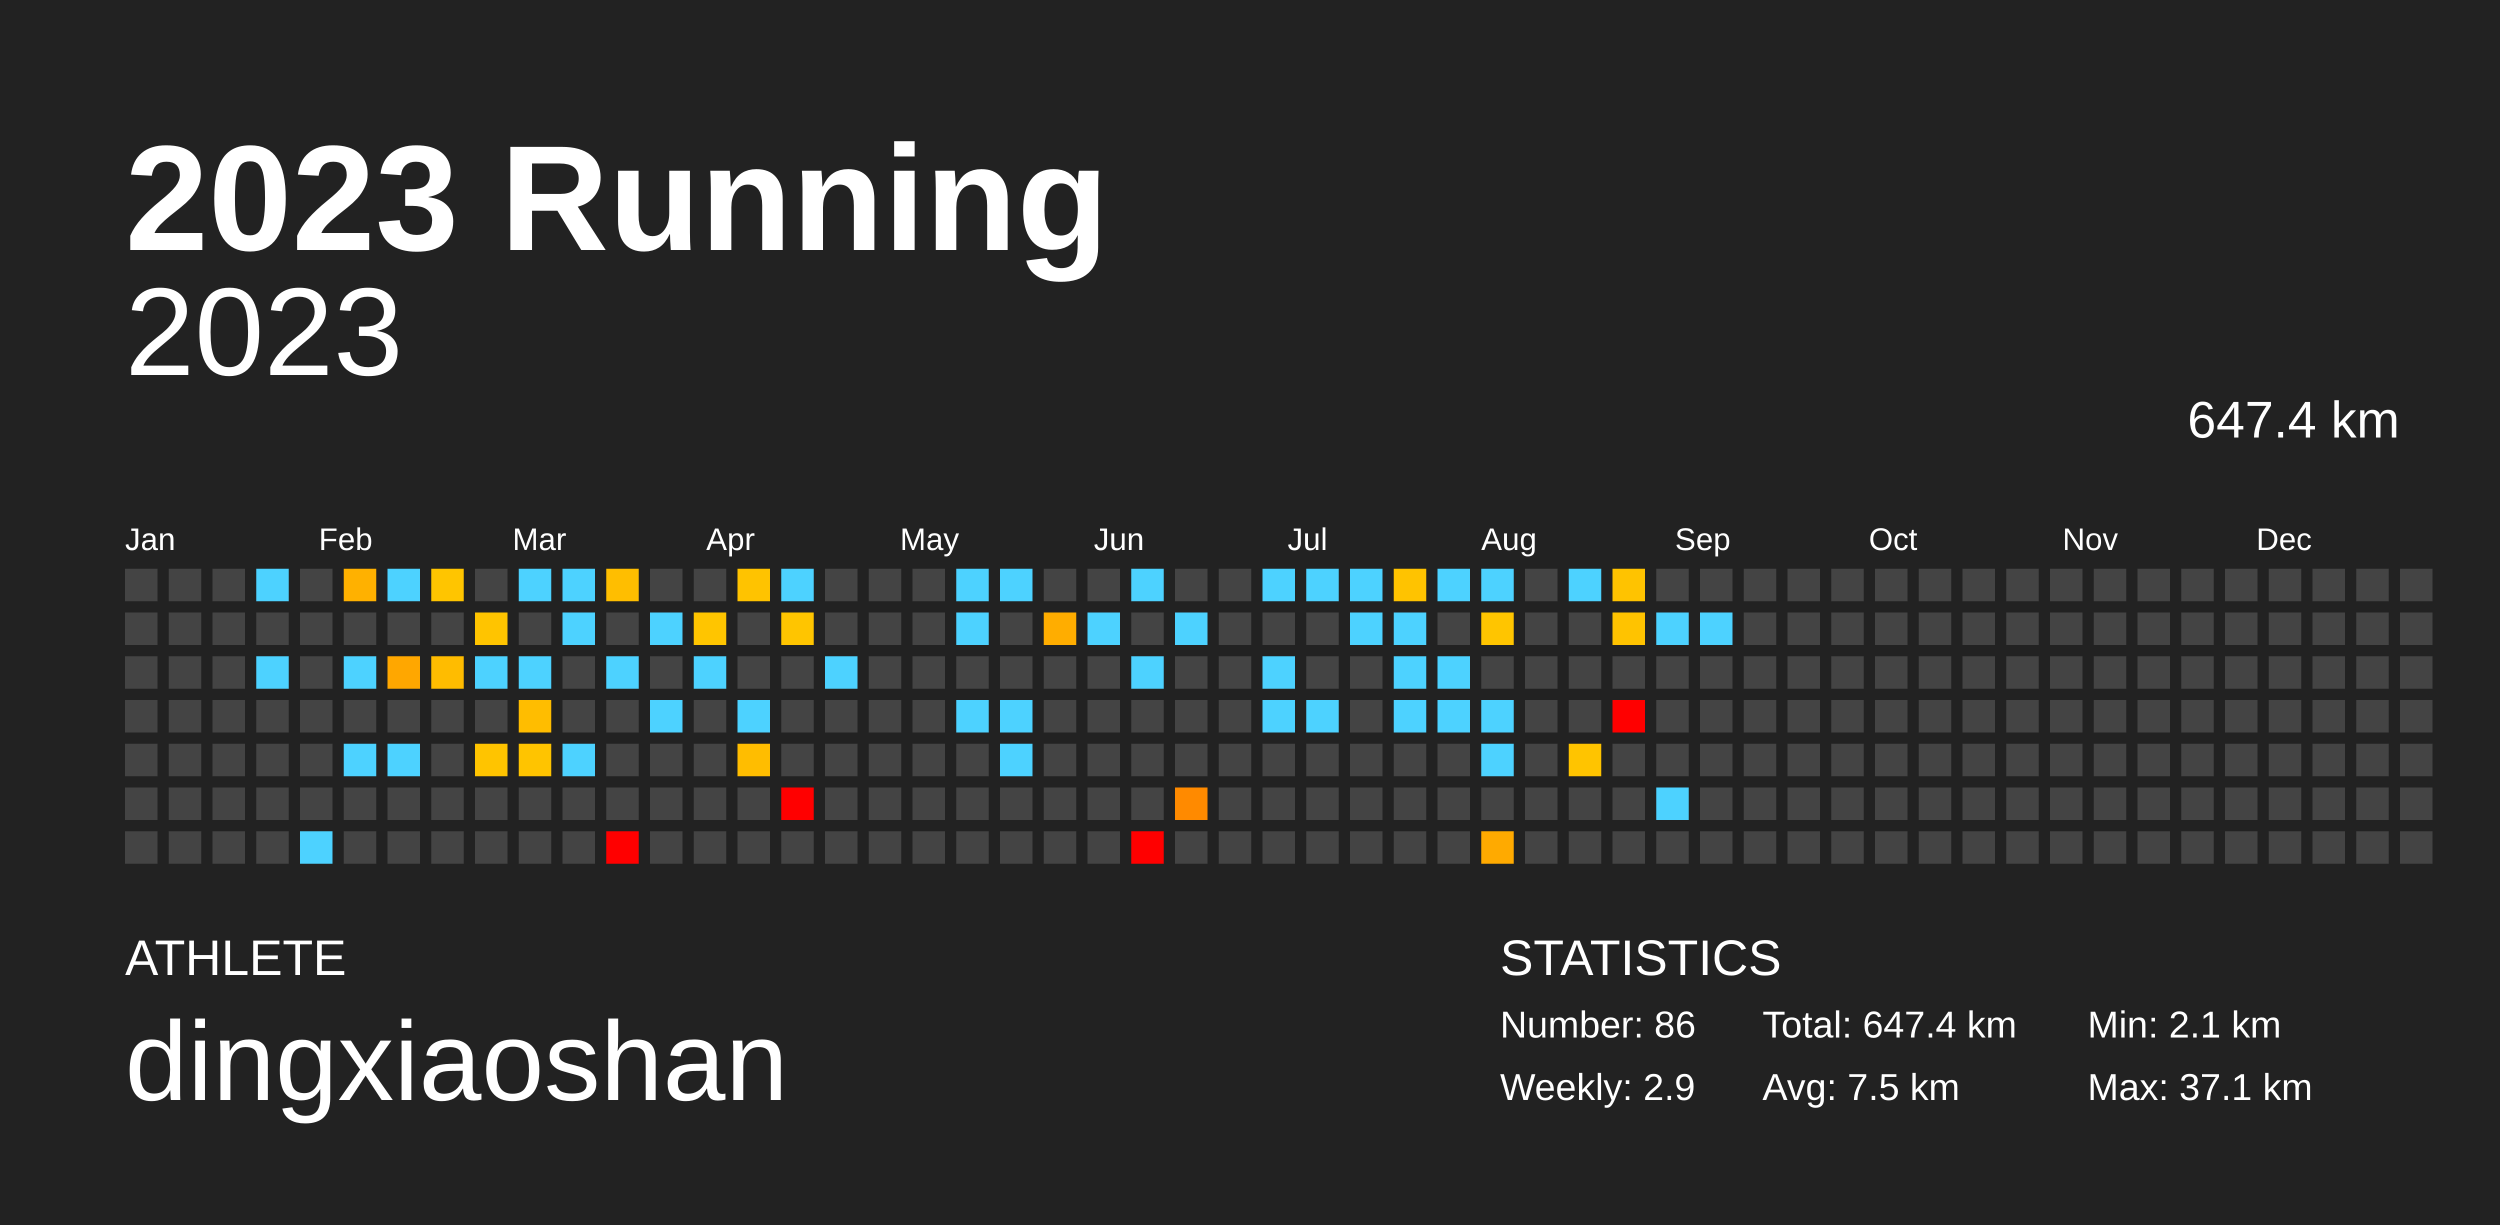
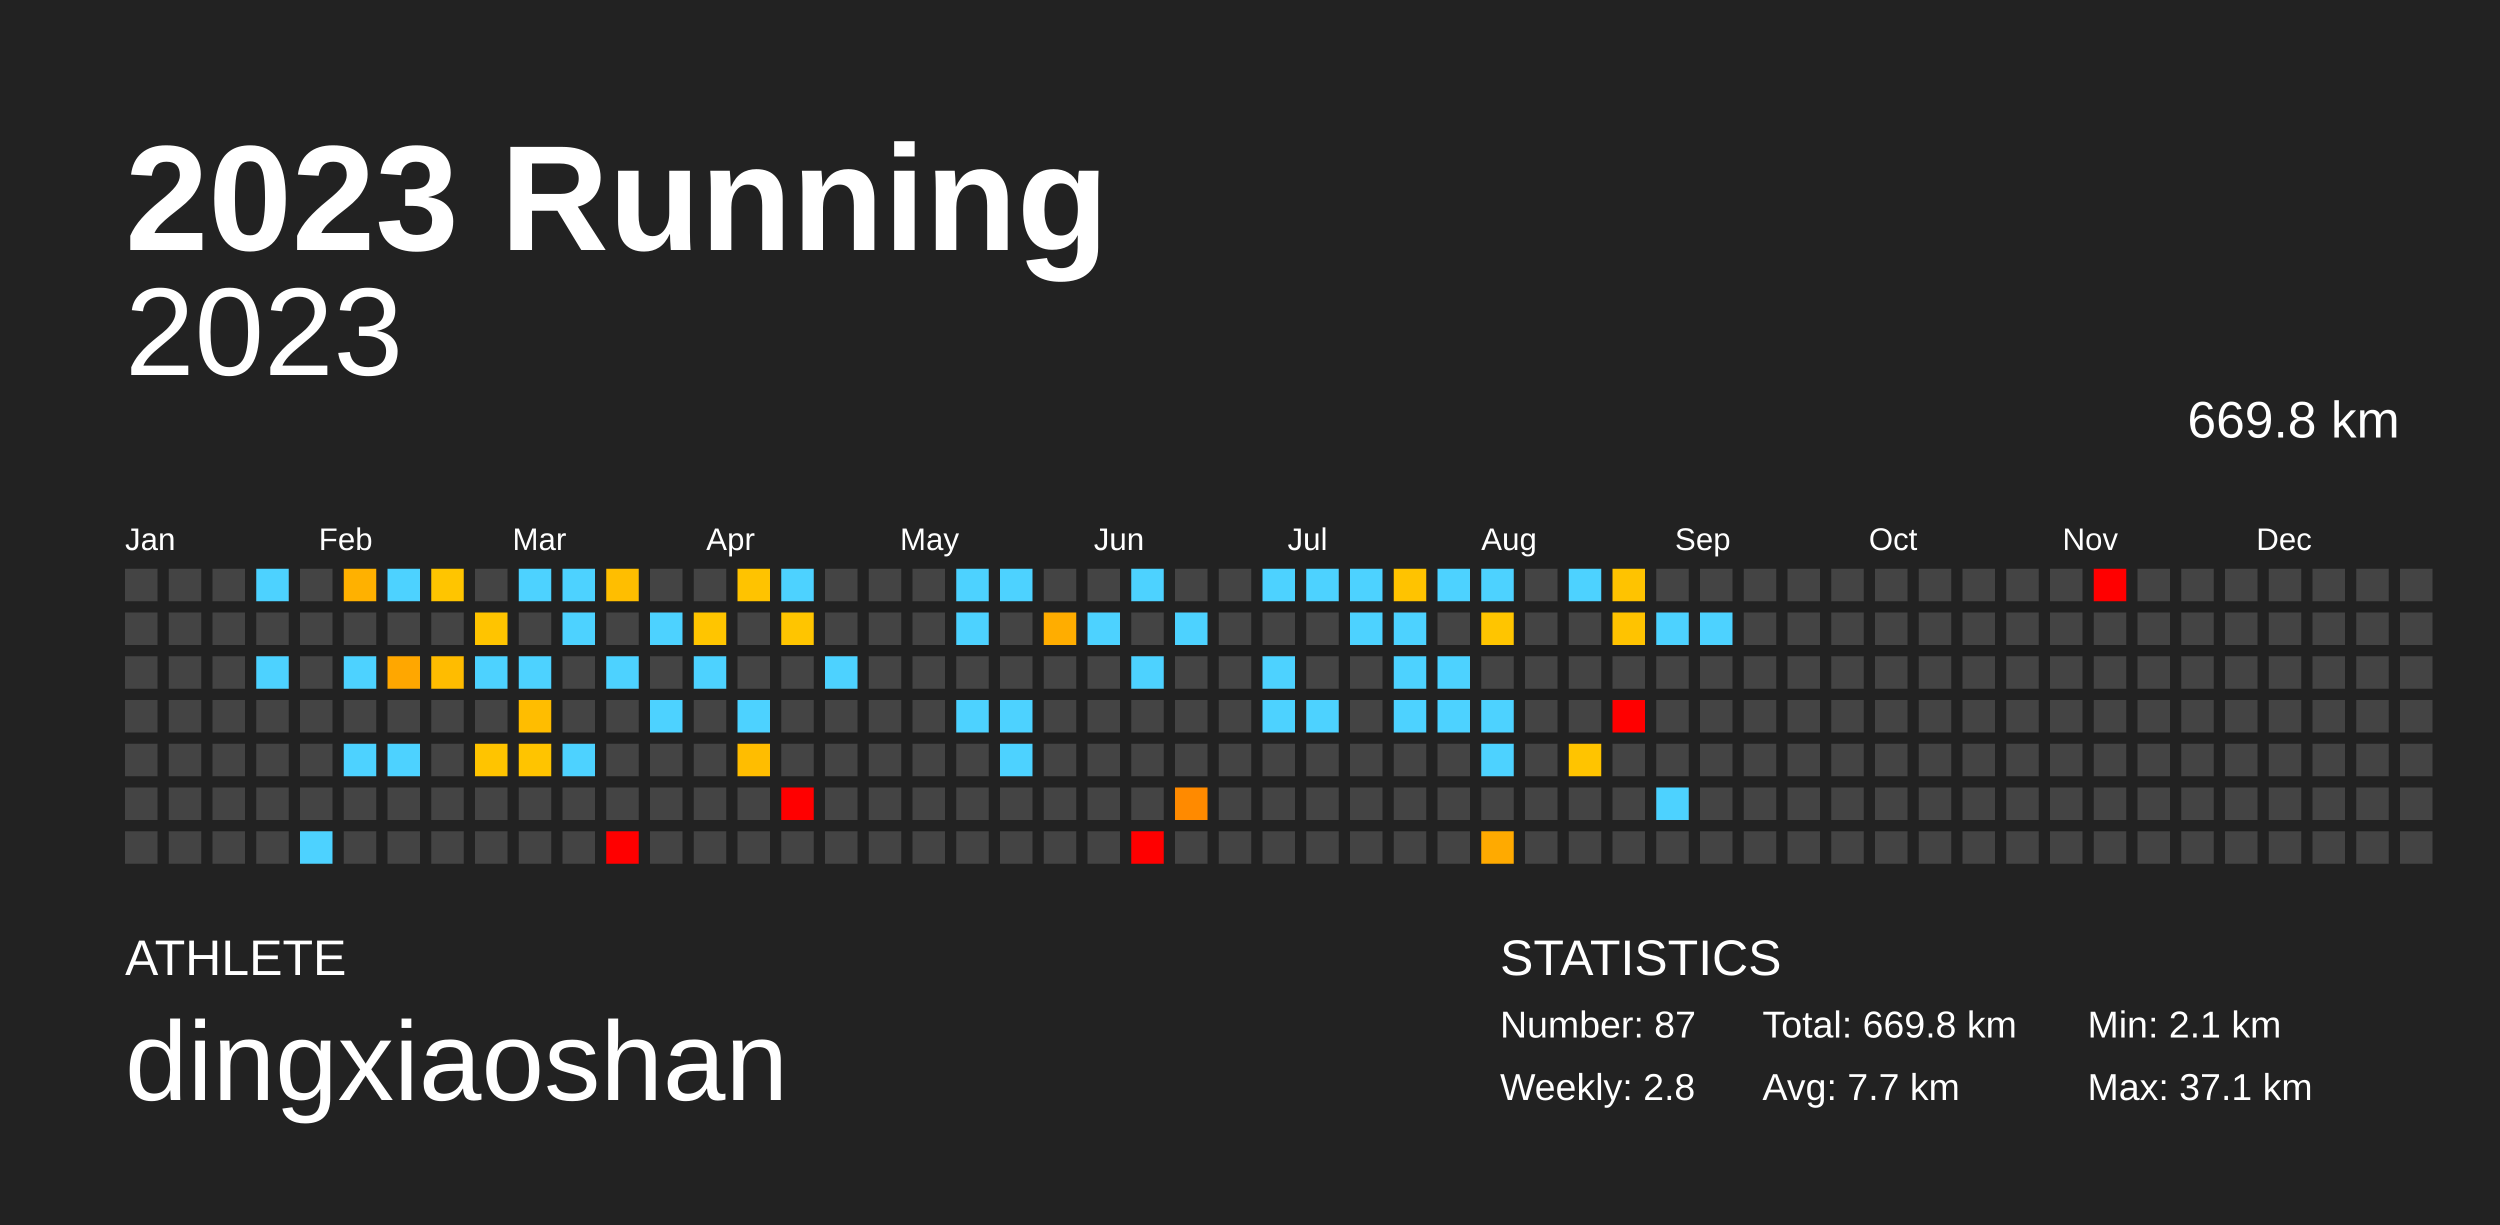
<svg xmlns="http://www.w3.org/2000/svg" baseProfile="full" height="98mm" version="1.1" viewBox="0,0,200,98" width="200mm">
  <defs />
  <rect fill="#222222" height="98" width="200" x="0" y="0" />
  <text fill="#FFFFFF" style="font-size:12px; font-family:Arial; font-weight:bold;" x="10" y="20">2023 Running</text>
  <text fill="#FFFFFF" style="font-size:4px; font-family:Arial" x="10" y="78">ATHLETE</text>
  <text fill="#FFFFFF" style="font-size:9px; font-family:Arial" x="10" y="88">dingxiaoshan</text>
  <text fill="#FFFFFF" style="font-size:4px; font-family:Arial" x="120" y="78">STATISTICS</text>
-   <text fill="#FFFFFF" style="font-size:3px; font-family:Arial" x="120" y="83">Number: 86</text>
-   <text fill="#FFFFFF" style="font-size:3px; font-family:Arial" x="120" y="88">Weekly: 2.9</text>
-   <text fill="#FFFFFF" style="font-size:3px; font-family:Arial" x="141" y="83">Total: 647.4 km</text>
-   <text fill="#FFFFFF" style="font-size:3px; font-family:Arial" x="141" y="88">Avg: 7.5 km</text>
+   <text fill="#FFFFFF" style="font-size:3px; font-family:Arial" x="120" y="83">Number: 87</text>
+   <text fill="#FFFFFF" style="font-size:3px; font-family:Arial" x="120" y="88">Weekly: 2.8</text>
+   <text fill="#FFFFFF" style="font-size:3px; font-family:Arial" x="141" y="83">Total: 669.8 km</text>
+   <text fill="#FFFFFF" style="font-size:3px; font-family:Arial" x="141" y="88">Avg: 7.7 km</text>
  <text fill="#FFFFFF" style="font-size:3px; font-family:Arial" x="167" y="83">Min: 2.1 km</text>
  <text fill="#FFFFFF" style="font-size:3px; font-family:Arial" x="167" y="88">Max: 37.1 km</text>
  <text alignment-baseline="hanging" fill="#FFFFFF" style="font-size:10.0px; font-family:Arial;" x="10" y="30">2023</text>
-   <text alignment-baseline="hanging" fill="#FFFFFF" style="font-size:4.125px; font-family:Arial;" x="175" y="35">647.4 km</text>
+   <text alignment-baseline="hanging" fill="#FFFFFF" style="font-size:4.125px; font-family:Arial;" x="175" y="35">669.8 km</text>
  <text fill="#FFFFFF" style="font-size:2.5px; font-family:Arial" x="10.0" y="44">Jan</text>
  <text fill="#FFFFFF" style="font-size:2.5px; font-family:Arial" x="25.5" y="44">Feb</text>
  <text fill="#FFFFFF" style="font-size:2.5px; font-family:Arial" x="41.0" y="44">Mar</text>
  <text fill="#FFFFFF" style="font-size:2.5px; font-family:Arial" x="56.5" y="44">Apr</text>
  <text fill="#FFFFFF" style="font-size:2.5px; font-family:Arial" x="72.0" y="44">May</text>
  <text fill="#FFFFFF" style="font-size:2.5px; font-family:Arial" x="87.5" y="44">Jun</text>
  <text fill="#FFFFFF" style="font-size:2.5px; font-family:Arial" x="103.0" y="44">Jul</text>
  <text fill="#FFFFFF" style="font-size:2.5px; font-family:Arial" x="118.5" y="44">Aug</text>
  <text fill="#FFFFFF" style="font-size:2.5px; font-family:Arial" x="134.0" y="44">Sep</text>
  <text fill="#FFFFFF" style="font-size:2.5px; font-family:Arial" x="149.5" y="44">Oct</text>
  <text fill="#FFFFFF" style="font-size:2.5px; font-family:Arial" x="165.0" y="44">Nov</text>
  <text fill="#FFFFFF" style="font-size:2.5px; font-family:Arial" x="180.5" y="44">Dec</text>
  <rect fill="#444444" height="2.6" width="2.6" x="10.0" y="45.5" />
  <rect fill="#444444" height="2.6" width="2.6" x="10.0" y="49.0" />
  <rect fill="#444444" height="2.6" width="2.6" x="10.0" y="52.5" />
  <rect fill="#444444" height="2.6" width="2.6" x="10.0" y="56.0" />
  <rect fill="#444444" height="2.6" width="2.6" x="10.0" y="59.5" />
  <rect fill="#444444" height="2.6" width="2.6" x="10.0" y="63.0" />
  <rect fill="#444444" height="2.6" width="2.6" x="10.0" y="66.5" />
  <rect fill="#444444" height="2.6" width="2.6" x="13.5" y="45.5" />
  <rect fill="#444444" height="2.6" width="2.6" x="13.5" y="49.0" />
  <rect fill="#444444" height="2.6" width="2.6" x="13.5" y="52.5" />
  <rect fill="#444444" height="2.6" width="2.6" x="13.5" y="56.0" />
  <rect fill="#444444" height="2.6" width="2.6" x="13.5" y="59.5" />
  <rect fill="#444444" height="2.6" width="2.6" x="13.5" y="63.0" />
  <rect fill="#444444" height="2.6" width="2.6" x="13.5" y="66.5" />
  <rect fill="#444444" height="2.6" width="2.6" x="17.0" y="45.5" />
  <rect fill="#444444" height="2.6" width="2.6" x="17.0" y="49.0" />
  <rect fill="#444444" height="2.6" width="2.6" x="17.0" y="52.5" />
  <rect fill="#444444" height="2.6" width="2.6" x="17.0" y="56.0" />
  <rect fill="#444444" height="2.6" width="2.6" x="17.0" y="59.5" />
  <rect fill="#444444" height="2.6" width="2.6" x="17.0" y="63.0" />
  <rect fill="#444444" height="2.6" width="2.6" x="17.0" y="66.5" />
  <rect fill="#4dd2ff" height="2.6" width="2.6" x="20.5" y="45.5" />
  <rect fill="#444444" height="2.6" width="2.6" x="20.5" y="49.0" />
  <rect fill="#4dd2ff" height="2.6" width="2.6" x="20.5" y="52.5" />
  <rect fill="#444444" height="2.6" width="2.6" x="20.5" y="56.0" />
  <rect fill="#444444" height="2.6" width="2.6" x="20.5" y="59.5" />
  <rect fill="#444444" height="2.6" width="2.6" x="20.5" y="63.0" />
  <rect fill="#444444" height="2.6" width="2.6" x="20.5" y="66.5" />
  <rect fill="#444444" height="2.6" width="2.6" x="24.0" y="45.5" />
  <rect fill="#444444" height="2.6" width="2.6" x="24.0" y="49.0" />
  <rect fill="#444444" height="2.6" width="2.6" x="24.0" y="52.5" />
  <rect fill="#444444" height="2.6" width="2.6" x="24.0" y="56.0" />
  <rect fill="#444444" height="2.6" width="2.6" x="24.0" y="59.5" />
  <rect fill="#444444" height="2.6" width="2.6" x="24.0" y="63.0" />
  <rect fill="#4dd2ff" height="2.6" width="2.6" x="24.0" y="66.5" />
  <rect fill="#ffb100" height="2.6" width="2.6" x="27.5" y="45.5" />
  <rect fill="#444444" height="2.6" width="2.6" x="27.5" y="49.0" />
  <rect fill="#4dd2ff" height="2.6" width="2.6" x="27.5" y="52.5" />
  <rect fill="#444444" height="2.6" width="2.6" x="27.5" y="56.0" />
  <rect fill="#4dd2ff" height="2.6" width="2.6" x="27.5" y="59.5" />
  <rect fill="#444444" height="2.6" width="2.6" x="27.5" y="63.0" />
  <rect fill="#444444" height="2.6" width="2.6" x="27.5" y="66.5" />
  <rect fill="#4dd2ff" height="2.6" width="2.6" x="31.0" y="45.5" />
  <rect fill="#444444" height="2.6" width="2.6" x="31.0" y="49.0" />
  <rect fill="#ffa700" height="2.6" width="2.6" x="31.0" y="52.5" />
  <rect fill="#444444" height="2.6" width="2.6" x="31.0" y="56.0" />
  <rect fill="#4dd2ff" height="2.6" width="2.6" x="31.0" y="59.5" />
  <rect fill="#444444" height="2.6" width="2.6" x="31.0" y="63.0" />
  <rect fill="#444444" height="2.6" width="2.6" x="31.0" y="66.5" />
  <rect fill="#ffc500" height="2.6" width="2.6" x="34.5" y="45.5" />
  <rect fill="#444444" height="2.6" width="2.6" x="34.5" y="49.0" />
  <rect fill="#ffbc00" height="2.6" width="2.6" x="34.5" y="52.5" />
  <rect fill="#444444" height="2.6" width="2.6" x="34.5" y="56.0" />
  <rect fill="#444444" height="2.6" width="2.6" x="34.5" y="59.5" />
  <rect fill="#444444" height="2.6" width="2.6" x="34.5" y="63.0" />
  <rect fill="#444444" height="2.6" width="2.6" x="34.5" y="66.5" />
  <rect fill="#444444" height="2.6" width="2.6" x="38.0" y="45.5" />
  <rect fill="#ffc400" height="2.6" width="2.6" x="38.0" y="49.0" />
  <rect fill="#4dd2ff" height="2.6" width="2.6" x="38.0" y="52.5" />
  <rect fill="#444444" height="2.6" width="2.6" x="38.0" y="56.0" />
  <rect fill="#ffc400" height="2.6" width="2.6" x="38.0" y="59.5" />
  <rect fill="#444444" height="2.6" width="2.6" x="38.0" y="63.0" />
  <rect fill="#444444" height="2.6" width="2.6" x="38.0" y="66.5" />
  <rect fill="#4dd2ff" height="2.6" width="2.6" x="41.5" y="45.5" />
  <rect fill="#444444" height="2.6" width="2.6" x="41.5" y="49.0" />
  <rect fill="#4dd2ff" height="2.6" width="2.6" x="41.5" y="52.5" />
  <rect fill="#ffbd00" height="2.6" width="2.6" x="41.5" y="56.0" />
  <rect fill="#ffc400" height="2.6" width="2.6" x="41.5" y="59.5" />
  <rect fill="#444444" height="2.6" width="2.6" x="41.5" y="63.0" />
  <rect fill="#444444" height="2.6" width="2.6" x="41.5" y="66.5" />
  <rect fill="#4dd2ff" height="2.6" width="2.6" x="45.0" y="45.5" />
  <rect fill="#4dd2ff" height="2.6" width="2.6" x="45.0" y="49.0" />
  <rect fill="#444444" height="2.6" width="2.6" x="45.0" y="52.5" />
  <rect fill="#444444" height="2.6" width="2.6" x="45.0" y="56.0" />
  <rect fill="#4dd2ff" height="2.6" width="2.6" x="45.0" y="59.5" />
  <rect fill="#444444" height="2.6" width="2.6" x="45.0" y="63.0" />
  <rect fill="#444444" height="2.6" width="2.6" x="45.0" y="66.5" />
  <rect fill="#ffbe00" height="2.6" width="2.6" x="48.5" y="45.5" />
  <rect fill="#444444" height="2.6" width="2.6" x="48.5" y="49.0" />
  <rect fill="#4dd2ff" height="2.6" width="2.6" x="48.5" y="52.5" />
  <rect fill="#444444" height="2.6" width="2.6" x="48.5" y="56.0" />
  <rect fill="#444444" height="2.6" width="2.6" x="48.5" y="59.5" />
  <rect fill="#444444" height="2.6" width="2.6" x="48.5" y="63.0" />
  <rect fill="red" height="2.6" width="2.6" x="48.5" y="66.5" />
  <rect fill="#444444" height="2.6" width="2.6" x="52.0" y="45.5" />
  <rect fill="#4dd2ff" height="2.6" width="2.6" x="52.0" y="49.0" />
  <rect fill="#444444" height="2.6" width="2.6" x="52.0" y="52.5" />
  <rect fill="#4dd2ff" height="2.6" width="2.6" x="52.0" y="56.0" />
  <rect fill="#444444" height="2.6" width="2.6" x="52.0" y="59.5" />
  <rect fill="#444444" height="2.6" width="2.6" x="52.0" y="63.0" />
  <rect fill="#444444" height="2.6" width="2.6" x="52.0" y="66.5" />
  <rect fill="#444444" height="2.6" width="2.6" x="55.5" y="45.5" />
  <rect fill="#ffc500" height="2.6" width="2.6" x="55.5" y="49.0" />
  <rect fill="#4dd2ff" height="2.6" width="2.6" x="55.5" y="52.5" />
  <rect fill="#444444" height="2.6" width="2.6" x="55.5" y="56.0" />
  <rect fill="#444444" height="2.6" width="2.6" x="55.5" y="59.5" />
  <rect fill="#444444" height="2.6" width="2.6" x="55.5" y="63.0" />
  <rect fill="#444444" height="2.6" width="2.6" x="55.5" y="66.5" />
  <rect fill="#ffc300" height="2.6" width="2.6" x="59.0" y="45.5" />
  <rect fill="#444444" height="2.6" width="2.6" x="59.0" y="49.0" />
  <rect fill="#444444" height="2.6" width="2.6" x="59.0" y="52.5" />
  <rect fill="#4dd2ff" height="2.6" width="2.6" x="59.0" y="56.0" />
  <rect fill="#ffbd00" height="2.6" width="2.6" x="59.0" y="59.5" />
  <rect fill="#444444" height="2.6" width="2.6" x="59.0" y="63.0" />
  <rect fill="#444444" height="2.6" width="2.6" x="59.0" y="66.5" />
  <rect fill="#4dd2ff" height="2.6" width="2.6" x="62.5" y="45.5" />
  <rect fill="#ffc500" height="2.6" width="2.6" x="62.5" y="49.0" />
  <rect fill="#444444" height="2.6" width="2.6" x="62.5" y="52.5" />
  <rect fill="#444444" height="2.6" width="2.6" x="62.5" y="56.0" />
  <rect fill="#444444" height="2.6" width="2.6" x="62.5" y="59.5" />
  <rect fill="red" height="2.6" width="2.6" x="62.5" y="63.0" />
  <rect fill="#444444" height="2.6" width="2.6" x="62.5" y="66.5" />
  <rect fill="#444444" height="2.6" width="2.6" x="66.0" y="45.5" />
  <rect fill="#444444" height="2.6" width="2.6" x="66.0" y="49.0" />
  <rect fill="#4dd2ff" height="2.6" width="2.6" x="66.0" y="52.5" />
  <rect fill="#444444" height="2.6" width="2.6" x="66.0" y="56.0" />
  <rect fill="#444444" height="2.6" width="2.6" x="66.0" y="59.5" />
  <rect fill="#444444" height="2.6" width="2.6" x="66.0" y="63.0" />
  <rect fill="#444444" height="2.6" width="2.6" x="66.0" y="66.5" />
  <rect fill="#444444" height="2.6" width="2.6" x="69.5" y="45.5" />
  <rect fill="#444444" height="2.6" width="2.6" x="69.5" y="49.0" />
  <rect fill="#444444" height="2.6" width="2.6" x="69.5" y="52.5" />
  <rect fill="#444444" height="2.6" width="2.6" x="69.5" y="56.0" />
  <rect fill="#444444" height="2.6" width="2.6" x="69.5" y="59.5" />
  <rect fill="#444444" height="2.6" width="2.6" x="69.5" y="63.0" />
  <rect fill="#444444" height="2.6" width="2.6" x="69.5" y="66.5" />
  <rect fill="#444444" height="2.6" width="2.6" x="73.0" y="45.5" />
  <rect fill="#444444" height="2.6" width="2.6" x="73.0" y="49.0" />
  <rect fill="#444444" height="2.6" width="2.6" x="73.0" y="52.5" />
  <rect fill="#444444" height="2.6" width="2.6" x="73.0" y="56.0" />
  <rect fill="#444444" height="2.6" width="2.6" x="73.0" y="59.5" />
  <rect fill="#444444" height="2.6" width="2.6" x="73.0" y="63.0" />
  <rect fill="#444444" height="2.6" width="2.6" x="73.0" y="66.5" />
  <rect fill="#4dd2ff" height="2.6" width="2.6" x="76.5" y="45.5" />
  <rect fill="#4dd2ff" height="2.6" width="2.6" x="76.5" y="49.0" />
  <rect fill="#444444" height="2.6" width="2.6" x="76.5" y="52.5" />
  <rect fill="#4dd2ff" height="2.6" width="2.6" x="76.5" y="56.0" />
  <rect fill="#444444" height="2.6" width="2.6" x="76.5" y="59.5" />
  <rect fill="#444444" height="2.6" width="2.6" x="76.5" y="63.0" />
  <rect fill="#444444" height="2.6" width="2.6" x="76.5" y="66.5" />
  <rect fill="#4dd2ff" height="2.6" width="2.6" x="80.0" y="45.5" />
  <rect fill="#444444" height="2.6" width="2.6" x="80.0" y="49.0" />
  <rect fill="#444444" height="2.6" width="2.6" x="80.0" y="52.5" />
  <rect fill="#4dd2ff" height="2.6" width="2.6" x="80.0" y="56.0" />
  <rect fill="#4dd2ff" height="2.6" width="2.6" x="80.0" y="59.5" />
  <rect fill="#444444" height="2.6" width="2.6" x="80.0" y="63.0" />
  <rect fill="#444444" height="2.6" width="2.6" x="80.0" y="66.5" />
  <rect fill="#444444" height="2.6" width="2.6" x="83.5" y="45.5" />
  <rect fill="#ffad00" height="2.6" width="2.6" x="83.5" y="49.0" />
  <rect fill="#444444" height="2.6" width="2.6" x="83.5" y="52.5" />
  <rect fill="#444444" height="2.6" width="2.6" x="83.5" y="56.0" />
  <rect fill="#444444" height="2.6" width="2.6" x="83.5" y="59.5" />
  <rect fill="#444444" height="2.6" width="2.6" x="83.5" y="63.0" />
  <rect fill="#444444" height="2.6" width="2.6" x="83.5" y="66.5" />
  <rect fill="#444444" height="2.6" width="2.6" x="87.0" y="45.5" />
  <rect fill="#4dd2ff" height="2.6" width="2.6" x="87.0" y="49.0" />
  <rect fill="#444444" height="2.6" width="2.6" x="87.0" y="52.5" />
  <rect fill="#444444" height="2.6" width="2.6" x="87.0" y="56.0" />
  <rect fill="#444444" height="2.6" width="2.6" x="87.0" y="59.5" />
  <rect fill="#444444" height="2.6" width="2.6" x="87.0" y="63.0" />
  <rect fill="#444444" height="2.6" width="2.6" x="87.0" y="66.5" />
  <rect fill="#4dd2ff" height="2.6" width="2.6" x="90.5" y="45.5" />
  <rect fill="#444444" height="2.6" width="2.6" x="90.5" y="49.0" />
  <rect fill="#4dd2ff" height="2.6" width="2.6" x="90.5" y="52.5" />
  <rect fill="#444444" height="2.6" width="2.6" x="90.5" y="56.0" />
  <rect fill="#444444" height="2.6" width="2.6" x="90.5" y="59.5" />
  <rect fill="#444444" height="2.6" width="2.6" x="90.5" y="63.0" />
  <rect fill="red" height="2.6" width="2.6" x="90.5" y="66.5" />
  <rect fill="#444444" height="2.6" width="2.6" x="94.0" y="45.5" />
  <rect fill="#4dd2ff" height="2.6" width="2.6" x="94.0" y="49.0" />
  <rect fill="#444444" height="2.6" width="2.6" x="94.0" y="52.5" />
  <rect fill="#444444" height="2.6" width="2.6" x="94.0" y="56.0" />
  <rect fill="#444444" height="2.6" width="2.6" x="94.0" y="59.5" />
  <rect fill="#ff8a00" height="2.6" width="2.6" x="94.0" y="63.0" />
  <rect fill="#444444" height="2.6" width="2.6" x="94.0" y="66.5" />
  <rect fill="#444444" height="2.6" width="2.6" x="97.5" y="45.5" />
  <rect fill="#444444" height="2.6" width="2.6" x="97.5" y="49.0" />
  <rect fill="#444444" height="2.6" width="2.6" x="97.5" y="52.5" />
  <rect fill="#444444" height="2.6" width="2.6" x="97.5" y="56.0" />
  <rect fill="#444444" height="2.6" width="2.6" x="97.5" y="59.5" />
  <rect fill="#444444" height="2.6" width="2.6" x="97.5" y="63.0" />
  <rect fill="#444444" height="2.6" width="2.6" x="97.5" y="66.5" />
  <rect fill="#4dd2ff" height="2.6" width="2.6" x="101.0" y="45.5" />
  <rect fill="#444444" height="2.6" width="2.6" x="101.0" y="49.0" />
  <rect fill="#4dd2ff" height="2.6" width="2.6" x="101.0" y="52.5" />
  <rect fill="#4dd2ff" height="2.6" width="2.6" x="101.0" y="56.0" />
  <rect fill="#444444" height="2.6" width="2.6" x="101.0" y="59.5" />
  <rect fill="#444444" height="2.6" width="2.6" x="101.0" y="63.0" />
  <rect fill="#444444" height="2.6" width="2.6" x="101.0" y="66.5" />
  <rect fill="#4dd2ff" height="2.6" width="2.6" x="104.5" y="45.5" />
  <rect fill="#444444" height="2.6" width="2.6" x="104.5" y="49.0" />
  <rect fill="#444444" height="2.6" width="2.6" x="104.5" y="52.5" />
  <rect fill="#4dd2ff" height="2.6" width="2.6" x="104.5" y="56.0" />
  <rect fill="#444444" height="2.6" width="2.6" x="104.5" y="59.5" />
  <rect fill="#444444" height="2.6" width="2.6" x="104.5" y="63.0" />
  <rect fill="#444444" height="2.6" width="2.6" x="104.5" y="66.5" />
  <rect fill="#4dd2ff" height="2.6" width="2.6" x="108.0" y="45.5" />
  <rect fill="#4dd2ff" height="2.6" width="2.6" x="108.0" y="49.0" />
  <rect fill="#444444" height="2.6" width="2.6" x="108.0" y="52.5" />
  <rect fill="#444444" height="2.6" width="2.6" x="108.0" y="56.0" />
  <rect fill="#444444" height="2.6" width="2.6" x="108.0" y="59.5" />
  <rect fill="#444444" height="2.6" width="2.6" x="108.0" y="63.0" />
  <rect fill="#444444" height="2.6" width="2.6" x="108.0" y="66.5" />
  <rect fill="#ffc300" height="2.6" width="2.6" x="111.5" y="45.5" />
  <rect fill="#4dd2ff" height="2.6" width="2.6" x="111.5" y="49.0" />
  <rect fill="#4dd2ff" height="2.6" width="2.6" x="111.5" y="52.5" />
  <rect fill="#4dd2ff" height="2.6" width="2.6" x="111.5" y="56.0" />
  <rect fill="#444444" height="2.6" width="2.6" x="111.5" y="59.5" />
  <rect fill="#444444" height="2.6" width="2.6" x="111.5" y="63.0" />
  <rect fill="#444444" height="2.6" width="2.6" x="111.5" y="66.5" />
  <rect fill="#4dd2ff" height="2.6" width="2.6" x="115.0" y="45.5" />
  <rect fill="#444444" height="2.6" width="2.6" x="115.0" y="49.0" />
  <rect fill="#4dd2ff" height="2.6" width="2.6" x="115.0" y="52.5" />
  <rect fill="#4dd2ff" height="2.6" width="2.6" x="115.0" y="56.0" />
  <rect fill="#444444" height="2.6" width="2.6" x="115.0" y="59.5" />
  <rect fill="#444444" height="2.6" width="2.6" x="115.0" y="63.0" />
  <rect fill="#444444" height="2.6" width="2.6" x="115.0" y="66.5" />
  <rect fill="#4dd2ff" height="2.6" width="2.6" x="118.5" y="45.5" />
  <rect fill="#ffc500" height="2.6" width="2.6" x="118.5" y="49.0" />
  <rect fill="#444444" height="2.6" width="2.6" x="118.5" y="52.5" />
  <rect fill="#4dd2ff" height="2.6" width="2.6" x="118.5" y="56.0" />
  <rect fill="#4dd2ff" height="2.6" width="2.6" x="118.5" y="59.5" />
  <rect fill="#444444" height="2.6" width="2.6" x="118.5" y="63.0" />
  <rect fill="#ffaa00" height="2.6" width="2.6" x="118.5" y="66.5" />
  <rect fill="#444444" height="2.6" width="2.6" x="122.0" y="45.5" />
  <rect fill="#444444" height="2.6" width="2.6" x="122.0" y="49.0" />
  <rect fill="#444444" height="2.6" width="2.6" x="122.0" y="52.5" />
  <rect fill="#444444" height="2.6" width="2.6" x="122.0" y="56.0" />
  <rect fill="#444444" height="2.6" width="2.6" x="122.0" y="59.5" />
  <rect fill="#444444" height="2.6" width="2.6" x="122.0" y="63.0" />
  <rect fill="#444444" height="2.6" width="2.6" x="122.0" y="66.5" />
  <rect fill="#4dd2ff" height="2.6" width="2.6" x="125.5" y="45.5" />
  <rect fill="#444444" height="2.6" width="2.6" x="125.5" y="49.0" />
  <rect fill="#444444" height="2.6" width="2.6" x="125.5" y="52.5" />
  <rect fill="#444444" height="2.6" width="2.6" x="125.5" y="56.0" />
  <rect fill="#ffc400" height="2.6" width="2.6" x="125.5" y="59.5" />
  <rect fill="#444444" height="2.6" width="2.6" x="125.5" y="63.0" />
  <rect fill="#444444" height="2.6" width="2.6" x="125.5" y="66.5" />
  <rect fill="#ffc300" height="2.6" width="2.6" x="129.0" y="45.5" />
  <rect fill="#ffc300" height="2.6" width="2.6" x="129.0" y="49.0" />
  <rect fill="#444444" height="2.6" width="2.6" x="129.0" y="52.5" />
  <rect fill="red" height="2.6" width="2.6" x="129.0" y="56.0" />
  <rect fill="#444444" height="2.6" width="2.6" x="129.0" y="59.5" />
  <rect fill="#444444" height="2.6" width="2.6" x="129.0" y="63.0" />
  <rect fill="#444444" height="2.6" width="2.6" x="129.0" y="66.5" />
  <rect fill="#444444" height="2.6" width="2.6" x="132.5" y="45.5" />
  <rect fill="#4dd2ff" height="2.6" width="2.6" x="132.5" y="49.0" />
  <rect fill="#444444" height="2.6" width="2.6" x="132.5" y="52.5" />
  <rect fill="#444444" height="2.6" width="2.6" x="132.5" y="56.0" />
  <rect fill="#444444" height="2.6" width="2.6" x="132.5" y="59.5" />
  <rect fill="#4dd2ff" height="2.6" width="2.6" x="132.5" y="63.0" />
  <rect fill="#444444" height="2.6" width="2.6" x="132.5" y="66.5" />
  <rect fill="#444444" height="2.6" width="2.6" x="136.0" y="45.5" />
  <rect fill="#4dd2ff" height="2.6" width="2.6" x="136.0" y="49.0" />
  <rect fill="#444444" height="2.6" width="2.6" x="136.0" y="52.5" />
  <rect fill="#444444" height="2.6" width="2.6" x="136.0" y="56.0" />
  <rect fill="#444444" height="2.6" width="2.6" x="136.0" y="59.5" />
  <rect fill="#444444" height="2.6" width="2.6" x="136.0" y="63.0" />
  <rect fill="#444444" height="2.6" width="2.6" x="136.0" y="66.5" />
  <rect fill="#444444" height="2.6" width="2.6" x="139.5" y="45.5" />
  <rect fill="#444444" height="2.6" width="2.6" x="139.5" y="49.0" />
  <rect fill="#444444" height="2.6" width="2.6" x="139.5" y="52.5" />
  <rect fill="#444444" height="2.6" width="2.6" x="139.5" y="56.0" />
  <rect fill="#444444" height="2.6" width="2.6" x="139.5" y="59.5" />
  <rect fill="#444444" height="2.6" width="2.6" x="139.5" y="63.0" />
  <rect fill="#444444" height="2.6" width="2.6" x="139.5" y="66.5" />
  <rect fill="#444444" height="2.6" width="2.6" x="143.0" y="45.5" />
  <rect fill="#444444" height="2.6" width="2.6" x="143.0" y="49.0" />
  <rect fill="#444444" height="2.6" width="2.6" x="143.0" y="52.5" />
  <rect fill="#444444" height="2.6" width="2.6" x="143.0" y="56.0" />
  <rect fill="#444444" height="2.6" width="2.6" x="143.0" y="59.5" />
  <rect fill="#444444" height="2.6" width="2.6" x="143.0" y="63.0" />
  <rect fill="#444444" height="2.6" width="2.6" x="143.0" y="66.5" />
  <rect fill="#444444" height="2.6" width="2.6" x="146.5" y="45.5" />
  <rect fill="#444444" height="2.6" width="2.6" x="146.5" y="49.0" />
  <rect fill="#444444" height="2.6" width="2.6" x="146.5" y="52.5" />
  <rect fill="#444444" height="2.6" width="2.6" x="146.5" y="56.0" />
  <rect fill="#444444" height="2.6" width="2.6" x="146.5" y="59.5" />
  <rect fill="#444444" height="2.6" width="2.6" x="146.5" y="63.0" />
  <rect fill="#444444" height="2.6" width="2.6" x="146.5" y="66.5" />
  <rect fill="#444444" height="2.6" width="2.6" x="150.0" y="45.5" />
  <rect fill="#444444" height="2.6" width="2.6" x="150.0" y="49.0" />
  <rect fill="#444444" height="2.6" width="2.6" x="150.0" y="52.5" />
  <rect fill="#444444" height="2.6" width="2.6" x="150.0" y="56.0" />
  <rect fill="#444444" height="2.6" width="2.6" x="150.0" y="59.5" />
  <rect fill="#444444" height="2.6" width="2.6" x="150.0" y="63.0" />
  <rect fill="#444444" height="2.6" width="2.6" x="150.0" y="66.5" />
  <rect fill="#444444" height="2.6" width="2.6" x="153.5" y="45.5" />
  <rect fill="#444444" height="2.6" width="2.6" x="153.5" y="49.0" />
  <rect fill="#444444" height="2.6" width="2.6" x="153.5" y="52.5" />
  <rect fill="#444444" height="2.6" width="2.6" x="153.5" y="56.0" />
  <rect fill="#444444" height="2.6" width="2.6" x="153.5" y="59.5" />
  <rect fill="#444444" height="2.6" width="2.6" x="153.5" y="63.0" />
  <rect fill="#444444" height="2.6" width="2.6" x="153.5" y="66.5" />
  <rect fill="#444444" height="2.6" width="2.6" x="157.0" y="45.5" />
  <rect fill="#444444" height="2.6" width="2.6" x="157.0" y="49.0" />
  <rect fill="#444444" height="2.6" width="2.6" x="157.0" y="52.5" />
  <rect fill="#444444" height="2.6" width="2.6" x="157.0" y="56.0" />
  <rect fill="#444444" height="2.6" width="2.6" x="157.0" y="59.5" />
  <rect fill="#444444" height="2.6" width="2.6" x="157.0" y="63.0" />
  <rect fill="#444444" height="2.6" width="2.6" x="157.0" y="66.5" />
  <rect fill="#444444" height="2.6" width="2.6" x="160.5" y="45.5" />
  <rect fill="#444444" height="2.6" width="2.6" x="160.5" y="49.0" />
  <rect fill="#444444" height="2.6" width="2.6" x="160.5" y="52.5" />
  <rect fill="#444444" height="2.6" width="2.6" x="160.5" y="56.0" />
  <rect fill="#444444" height="2.6" width="2.6" x="160.5" y="59.5" />
  <rect fill="#444444" height="2.6" width="2.6" x="160.5" y="63.0" />
  <rect fill="#444444" height="2.6" width="2.6" x="160.5" y="66.5" />
  <rect fill="#444444" height="2.6" width="2.6" x="164.0" y="45.5" />
  <rect fill="#444444" height="2.6" width="2.6" x="164.0" y="49.0" />
  <rect fill="#444444" height="2.6" width="2.6" x="164.0" y="52.5" />
  <rect fill="#444444" height="2.6" width="2.6" x="164.0" y="56.0" />
  <rect fill="#444444" height="2.6" width="2.6" x="164.0" y="59.5" />
  <rect fill="#444444" height="2.6" width="2.6" x="164.0" y="63.0" />
  <rect fill="#444444" height="2.6" width="2.6" x="164.0" y="66.5" />
-   <rect fill="#444444" height="2.6" width="2.6" x="167.5" y="45.5" />
+   <rect fill="red" height="2.6" width="2.6" x="167.5" y="45.5" />
  <rect fill="#444444" height="2.6" width="2.6" x="167.5" y="49.0" />
  <rect fill="#444444" height="2.6" width="2.6" x="167.5" y="52.5" />
  <rect fill="#444444" height="2.6" width="2.6" x="167.5" y="56.0" />
  <rect fill="#444444" height="2.6" width="2.6" x="167.5" y="59.5" />
  <rect fill="#444444" height="2.6" width="2.6" x="167.5" y="63.0" />
  <rect fill="#444444" height="2.6" width="2.6" x="167.5" y="66.5" />
  <rect fill="#444444" height="2.6" width="2.6" x="171.0" y="45.5" />
  <rect fill="#444444" height="2.6" width="2.6" x="171.0" y="49.0" />
  <rect fill="#444444" height="2.6" width="2.6" x="171.0" y="52.5" />
  <rect fill="#444444" height="2.6" width="2.6" x="171.0" y="56.0" />
  <rect fill="#444444" height="2.6" width="2.6" x="171.0" y="59.5" />
  <rect fill="#444444" height="2.6" width="2.6" x="171.0" y="63.0" />
  <rect fill="#444444" height="2.6" width="2.6" x="171.0" y="66.5" />
  <rect fill="#444444" height="2.6" width="2.6" x="174.5" y="45.5" />
  <rect fill="#444444" height="2.6" width="2.6" x="174.5" y="49.0" />
  <rect fill="#444444" height="2.6" width="2.6" x="174.5" y="52.5" />
  <rect fill="#444444" height="2.6" width="2.6" x="174.5" y="56.0" />
  <rect fill="#444444" height="2.6" width="2.6" x="174.5" y="59.5" />
  <rect fill="#444444" height="2.6" width="2.6" x="174.5" y="63.0" />
  <rect fill="#444444" height="2.6" width="2.6" x="174.5" y="66.5" />
  <rect fill="#444444" height="2.6" width="2.6" x="178.0" y="45.5" />
  <rect fill="#444444" height="2.6" width="2.6" x="178.0" y="49.0" />
  <rect fill="#444444" height="2.6" width="2.6" x="178.0" y="52.5" />
  <rect fill="#444444" height="2.6" width="2.6" x="178.0" y="56.0" />
  <rect fill="#444444" height="2.6" width="2.6" x="178.0" y="59.5" />
  <rect fill="#444444" height="2.6" width="2.6" x="178.0" y="63.0" />
  <rect fill="#444444" height="2.6" width="2.6" x="178.0" y="66.5" />
  <rect fill="#444444" height="2.6" width="2.6" x="181.5" y="45.5" />
  <rect fill="#444444" height="2.6" width="2.6" x="181.5" y="49.0" />
  <rect fill="#444444" height="2.6" width="2.6" x="181.5" y="52.5" />
  <rect fill="#444444" height="2.6" width="2.6" x="181.5" y="56.0" />
  <rect fill="#444444" height="2.6" width="2.6" x="181.5" y="59.5" />
  <rect fill="#444444" height="2.6" width="2.6" x="181.5" y="63.0" />
  <rect fill="#444444" height="2.6" width="2.6" x="181.5" y="66.5" />
  <rect fill="#444444" height="2.6" width="2.6" x="185.0" y="45.5" />
  <rect fill="#444444" height="2.6" width="2.6" x="185.0" y="49.0" />
  <rect fill="#444444" height="2.6" width="2.6" x="185.0" y="52.5" />
  <rect fill="#444444" height="2.6" width="2.6" x="185.0" y="56.0" />
  <rect fill="#444444" height="2.6" width="2.6" x="185.0" y="59.5" />
  <rect fill="#444444" height="2.6" width="2.6" x="185.0" y="63.0" />
  <rect fill="#444444" height="2.6" width="2.6" x="185.0" y="66.5" />
  <rect fill="#444444" height="2.6" width="2.6" x="188.5" y="45.5" />
  <rect fill="#444444" height="2.6" width="2.6" x="188.5" y="49.0" />
  <rect fill="#444444" height="2.6" width="2.6" x="188.5" y="52.5" />
  <rect fill="#444444" height="2.6" width="2.6" x="188.5" y="56.0" />
  <rect fill="#444444" height="2.6" width="2.6" x="188.5" y="59.5" />
  <rect fill="#444444" height="2.6" width="2.6" x="188.5" y="63.0" />
  <rect fill="#444444" height="2.6" width="2.6" x="188.5" y="66.5" />
  <rect fill="#444444" height="2.6" width="2.6" x="192.0" y="45.5" />
  <rect fill="#444444" height="2.6" width="2.6" x="192.0" y="49.0" />
  <rect fill="#444444" height="2.6" width="2.6" x="192.0" y="52.5" />
  <rect fill="#444444" height="2.6" width="2.6" x="192.0" y="56.0" />
  <rect fill="#444444" height="2.6" width="2.6" x="192.0" y="59.5" />
  <rect fill="#444444" height="2.6" width="2.6" x="192.0" y="63.0" />
  <rect fill="#444444" height="2.6" width="2.6" x="192.0" y="66.5" />
</svg>
